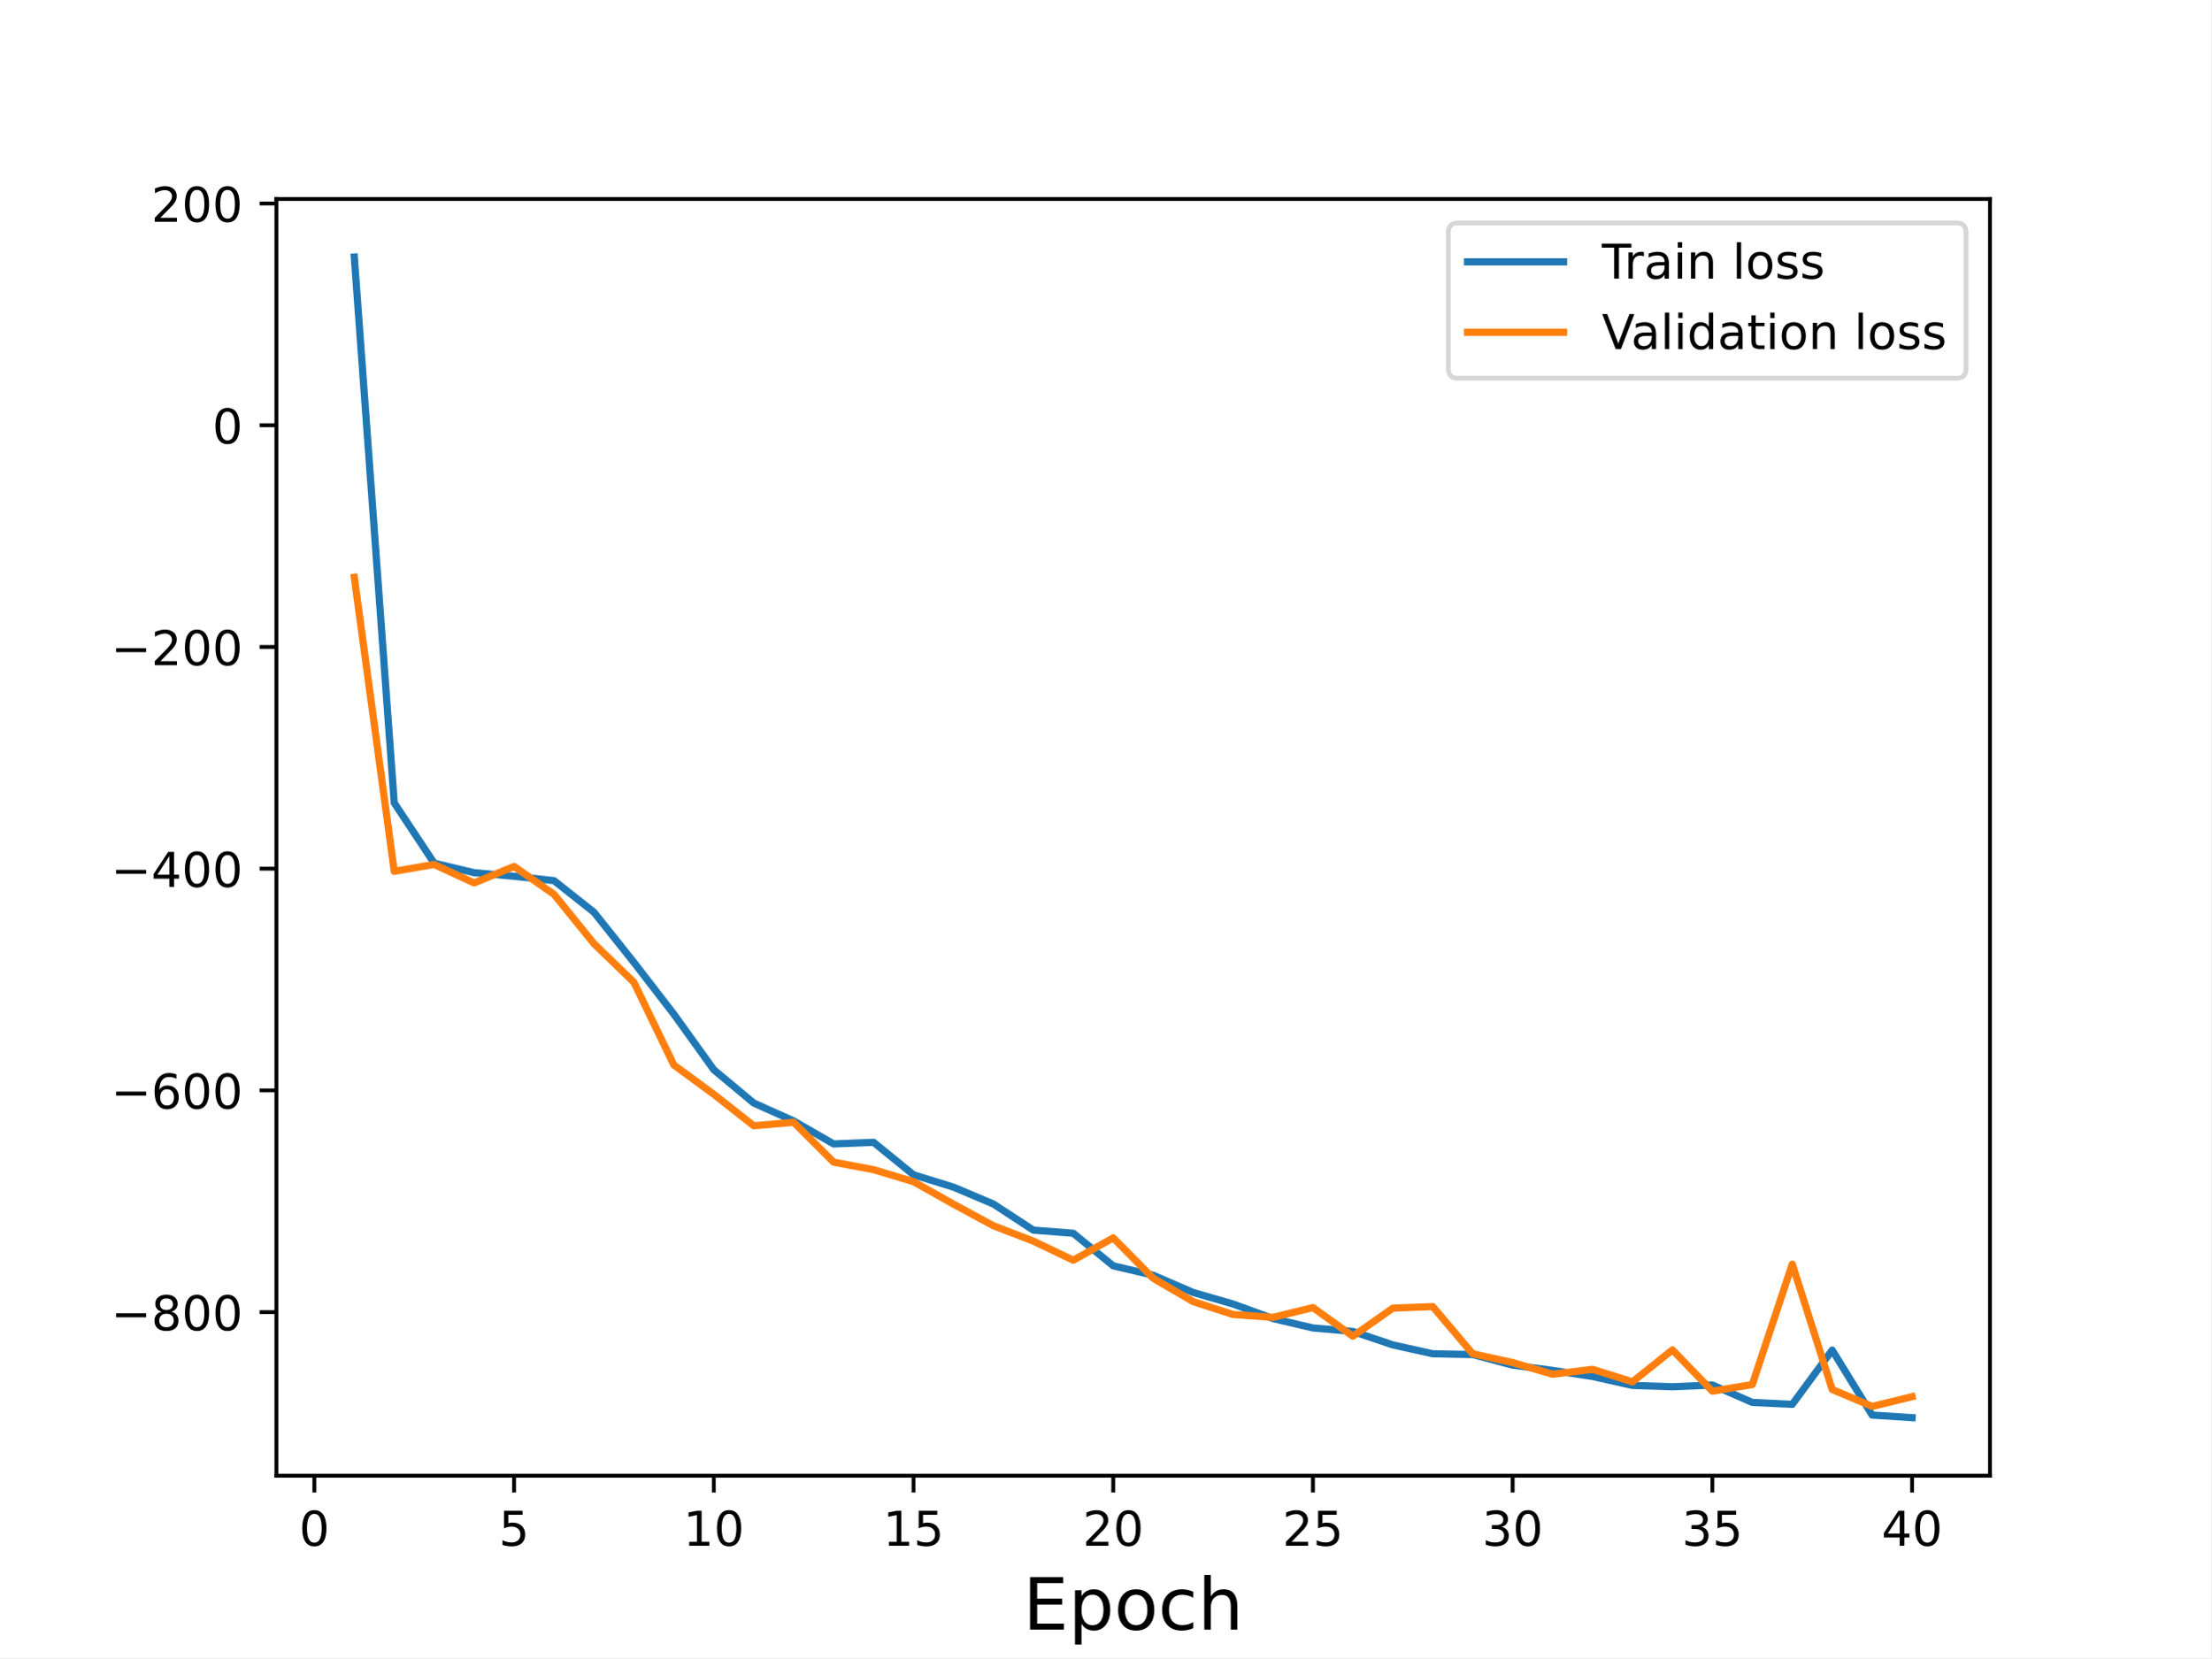
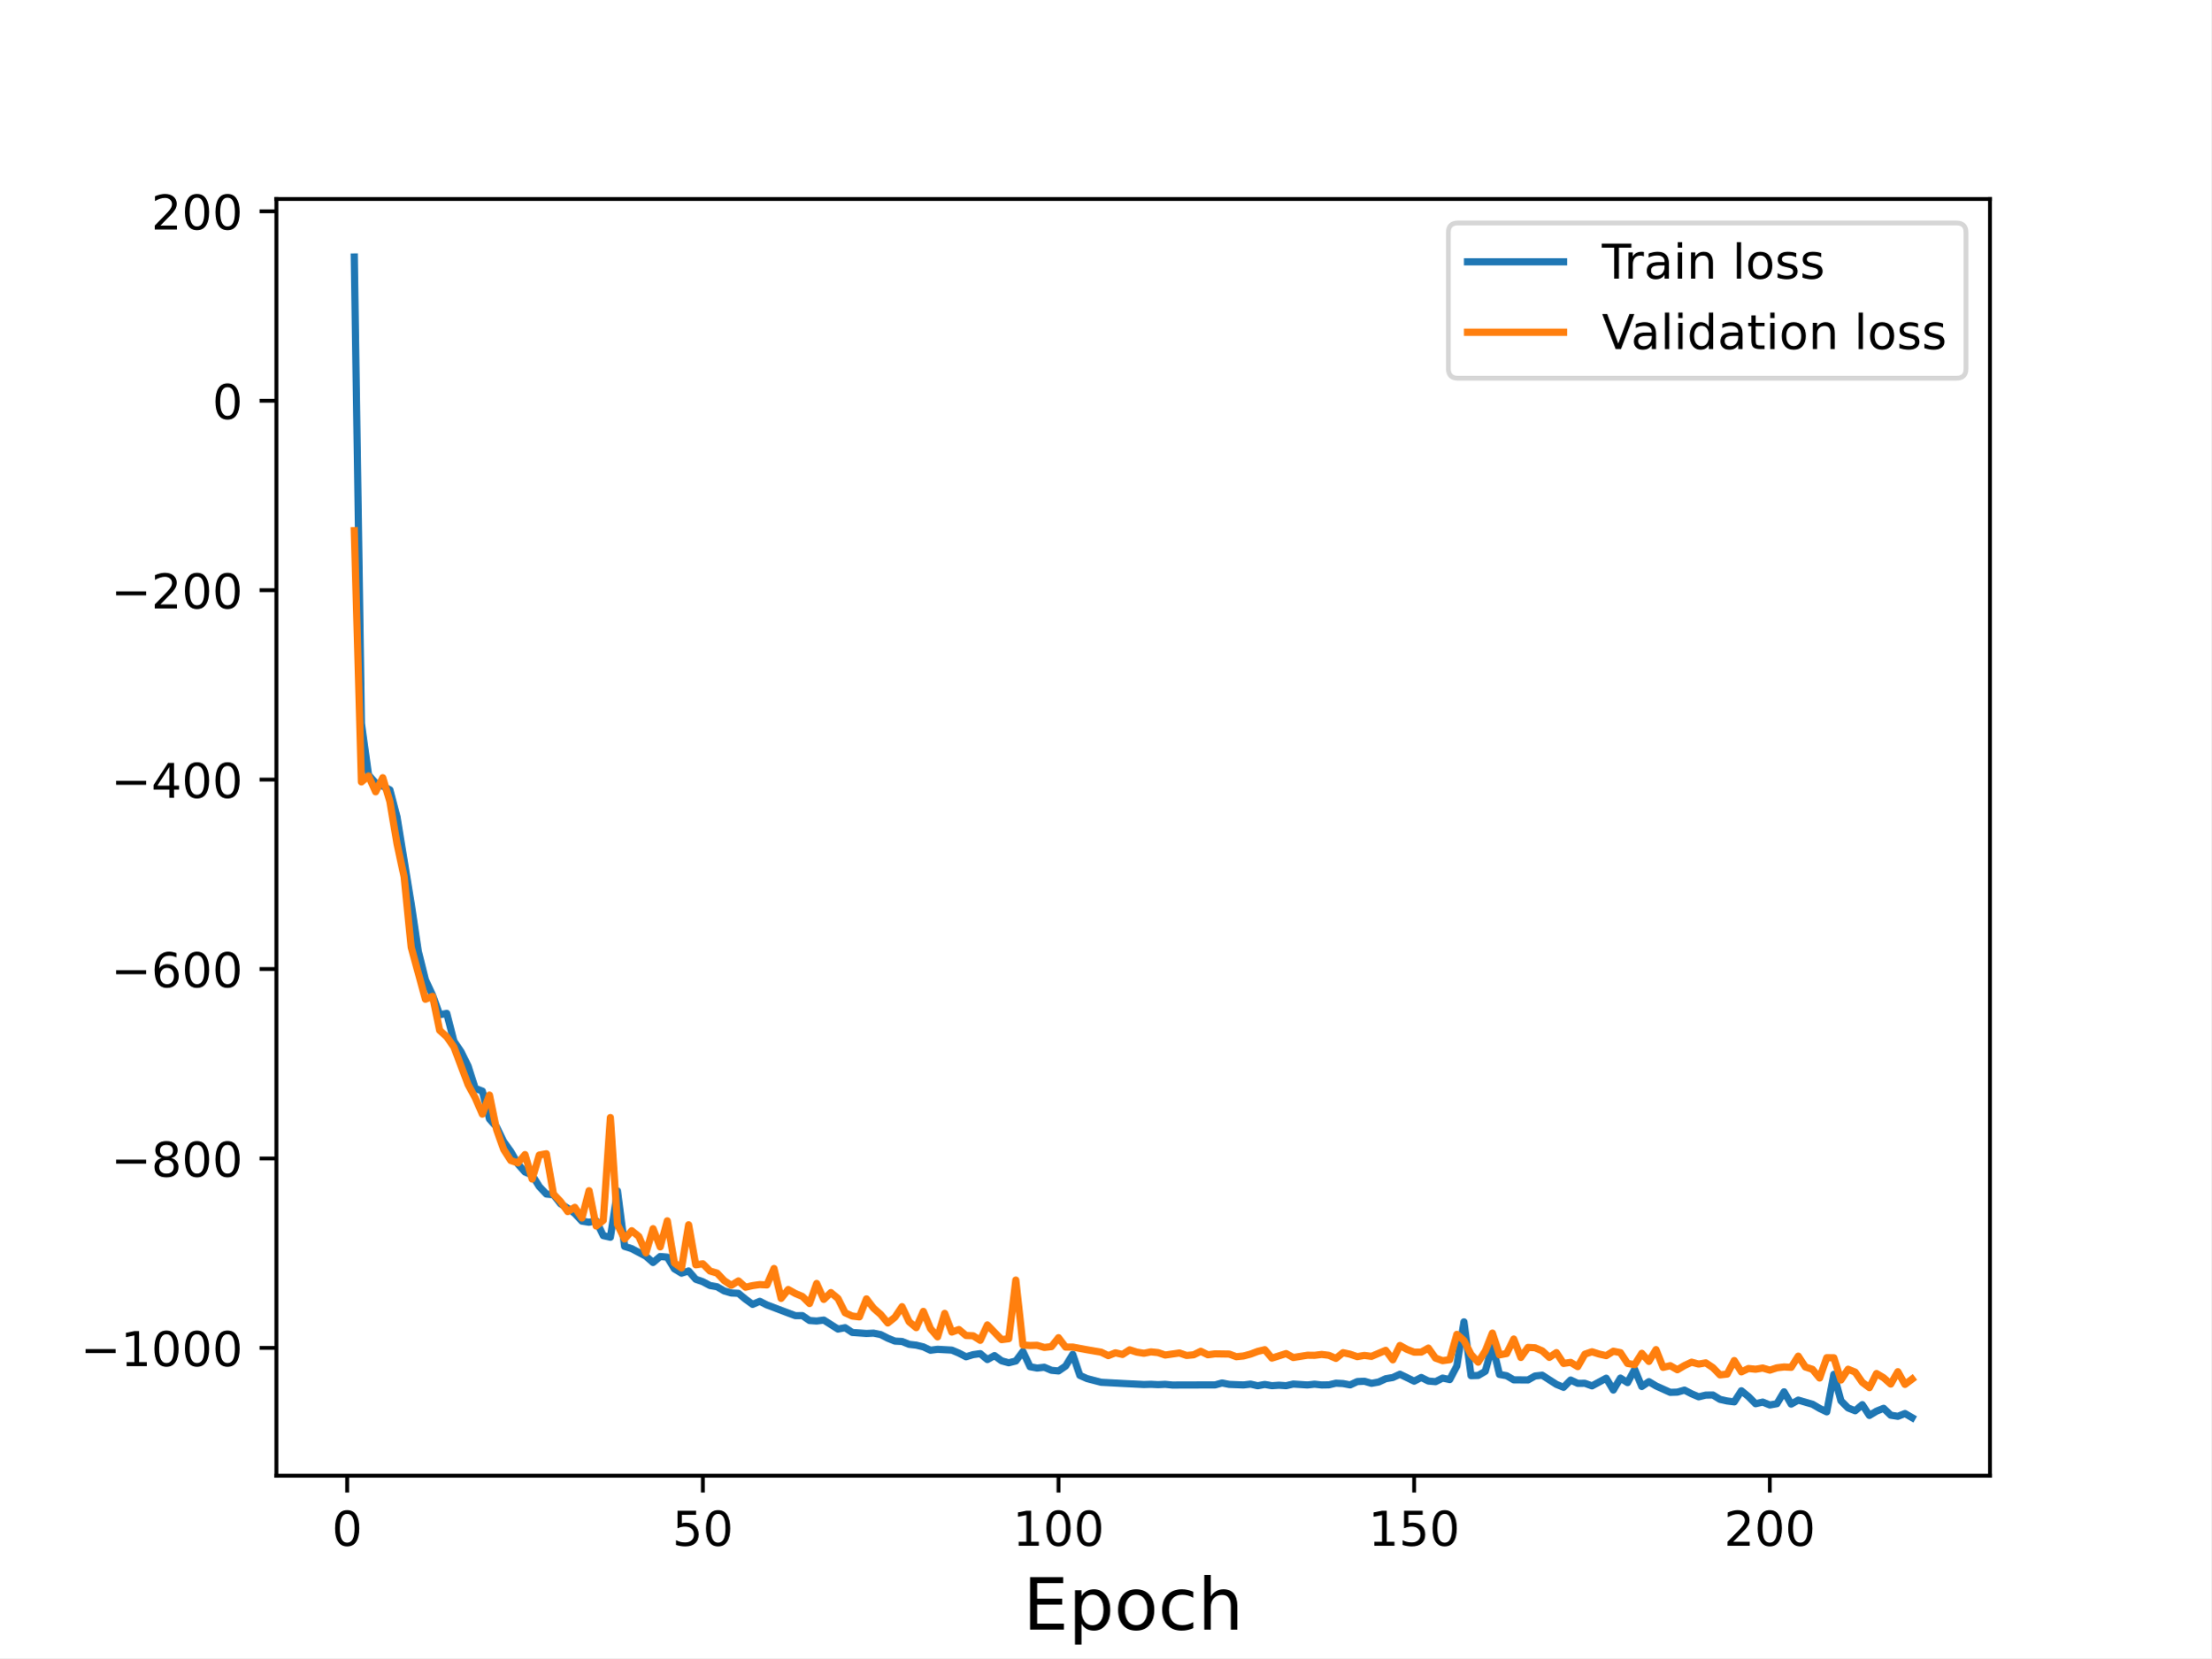
<svg xmlns="http://www.w3.org/2000/svg" xmlns:xlink="http://www.w3.org/1999/xlink" height="345.6pt" version="1.1" viewBox="0 0 460.8 345.6" width="460.8pt">
  <defs>
    <style type="text/css">*{stroke-linecap:butt;stroke-linejoin:round;}</style>
  </defs>
  <g id="figure_1">
    <g id="patch_1">
      <path d="M 0 345.6  L 460.8 345.6  L 460.8 0  L 0 0  z " style="fill:#ffffff;" />
    </g>
    <g id="axes_1">
      <g id="patch_2">
        <path d="M 57.6 307.584  L 414.72 307.584  L 414.72 41.472  L 57.6 41.472  z " style="fill:#ffffff;" />
      </g>
      <g id="matplotlib.axis_1">
        <g id="xtick_1">
          <g id="line2d_1">
            <defs>
-               <path d="M 0 0  L 0 3.5  " id="mad9726b38f" style="stroke:#000000;stroke-width:0.8;" />
-             </defs>
-             <g>
-               <use style="stroke:#000000;stroke-width:0.8;" x="65.508" xlink:href="#mad9726b38f" y="307.584" />
+               <path d="M 0 0  L 0 3.5  " id="m7f2f87af73" style="stroke:#000000;stroke-width:0.8;" />
+             </defs>
+             <g>
+               <use style="stroke:#000000;stroke-width:0.8;" x="72.35" xlink:href="#m7f2f87af73" y="307.584" />
            </g>
          </g>
          <g id="text_1">
-             <g transform="translate(62.327 322.1824)scale(0.1 -0.1)">
+             <g transform="translate(69.16904 322.1824)scale(0.1 -0.1)">
              <defs>
                <path d="M 2034 4250  Q 1547 4250 1301 3770  Q 1056 3291 1056 2328  Q 1056 1369 1301 889  Q 1547 409 2034 409  Q 2525 409 2770 889  Q 3016 1369 3016 2328  Q 3016 3291 2770 3770  Q 2525 4250 2034 4250  z M 2034 4750  Q 2819 4750 3233 4129  Q 3647 3509 3647 2328  Q 3647 1150 3233 529  Q 2819 -91 2034 -91  Q 1250 -91 836 529  Q 422 1150 422 2328  Q 422 3509 836 4129  Q 1250 4750 2034 4750  z " id="DejaVuSans-30" transform="scale(0.015625)" />
              </defs>
              <use xlink:href="#DejaVuSans-30" />
            </g>
          </g>
        </g>
        <g id="xtick_2">
          <g id="line2d_2">
            <g>
-               <use style="stroke:#000000;stroke-width:0.8;" x="107.131" xlink:href="#mad9726b38f" y="307.584" />
+               <use style="stroke:#000000;stroke-width:0.8;" x="146.472" xlink:href="#m7f2f87af73" y="307.584" />
            </g>
          </g>
          <g id="text_2">
-             <g transform="translate(103.9494 322.1824)scale(0.1 -0.1)">
+             <g transform="translate(140.1098 322.1824)scale(0.1 -0.1)">
              <defs>
                <path d="M 691 4666  L 3169 4666  L 3169 4134  L 1269 4134  L 1269 2991  Q 1406 3038 1543 3061  Q 1681 3084 1819 3084  Q 2600 3084 3056 2656  Q 3513 2228 3513 1497  Q 3513 744 3044 326  Q 2575 -91 1722 -91  Q 1428 -91 1123 -41  Q 819 9 494 109  L 494 744  Q 775 591 1075 516  Q 1375 441 1709 441  Q 2250 441 2565 725  Q 2881 1009 2881 1497  Q 2881 1984 2565 2268  Q 2250 2553 1709 2553  Q 1456 2553 1204 2497  Q 953 2441 691 2322  L 691 4666  z " id="DejaVuSans-35" transform="scale(0.015625)" />
              </defs>
              <use xlink:href="#DejaVuSans-35" />
+               <use x="63.623" xlink:href="#DejaVuSans-30" />
            </g>
          </g>
        </g>
        <g id="xtick_3">
          <g id="line2d_3">
            <g>
-               <use style="stroke:#000000;stroke-width:0.8;" x="148.753" xlink:href="#mad9726b38f" y="307.584" />
+               <use style="stroke:#000000;stroke-width:0.8;" x="220.594" xlink:href="#m7f2f87af73" y="307.584" />
            </g>
          </g>
          <g id="text_3">
-             <g transform="translate(142.3905 322.1824)scale(0.1 -0.1)">
+             <g transform="translate(211.0506 322.1824)scale(0.1 -0.1)">
              <defs>
                <path d="M 794 531  L 1825 531  L 1825 4091  L 703 3866  L 703 4441  L 1819 4666  L 2450 4666  L 2450 531  L 3481 531  L 3481 0  L 794 0  L 794 531  z " id="DejaVuSans-31" transform="scale(0.015625)" />
              </defs>
              <use xlink:href="#DejaVuSans-31" />
              <use x="63.623" xlink:href="#DejaVuSans-30" />
+               <use x="127.246" xlink:href="#DejaVuSans-30" />
            </g>
          </g>
        </g>
        <g id="xtick_4">
          <g id="line2d_4">
            <g>
-               <use style="stroke:#000000;stroke-width:0.8;" x="190.375" xlink:href="#mad9726b38f" y="307.584" />
+               <use style="stroke:#000000;stroke-width:0.8;" x="294.716" xlink:href="#m7f2f87af73" y="307.584" />
            </g>
          </g>
          <g id="text_4">
-             <g transform="translate(184.0129 322.1824)scale(0.1 -0.1)">
+             <g transform="translate(285.1727 322.1824)scale(0.1 -0.1)">
              <use xlink:href="#DejaVuSans-31" />
              <use x="63.623" xlink:href="#DejaVuSans-35" />
+               <use x="127.246" xlink:href="#DejaVuSans-30" />
            </g>
          </g>
        </g>
        <g id="xtick_5">
          <g id="line2d_5">
            <g>
-               <use style="stroke:#000000;stroke-width:0.8;" x="231.998" xlink:href="#mad9726b38f" y="307.584" />
+               <use style="stroke:#000000;stroke-width:0.8;" x="368.838" xlink:href="#m7f2f87af73" y="307.584" />
            </g>
          </g>
          <g id="text_5">
-             <g transform="translate(225.6353 322.1824)scale(0.1 -0.1)">
+             <g transform="translate(359.2947 322.1824)scale(0.1 -0.1)">
              <defs>
                <path d="M 1228 531  L 3431 531  L 3431 0  L 469 0  L 469 531  Q 828 903 1448 1529  Q 2069 2156 2228 2338  Q 2531 2678 2651 2914  Q 2772 3150 2772 3378  Q 2772 3750 2511 3984  Q 2250 4219 1831 4219  Q 1534 4219 1204 4116  Q 875 4013 500 3803  L 500 4441  Q 881 4594 1212 4672  Q 1544 4750 1819 4750  Q 2544 4750 2975 4387  Q 3406 4025 3406 3419  Q 3406 3131 3298 2873  Q 3191 2616 2906 2266  Q 2828 2175 2409 1742  Q 1991 1309 1228 531  z " id="DejaVuSans-32" transform="scale(0.015625)" />
              </defs>
              <use xlink:href="#DejaVuSans-32" />
              <use x="63.623" xlink:href="#DejaVuSans-30" />
-             </g>
-           </g>
-         </g>
-         <g id="xtick_6">
-           <g id="line2d_6">
-             <g>
-               <use style="stroke:#000000;stroke-width:0.8;" x="273.62" xlink:href="#mad9726b38f" y="307.584" />
-             </g>
-           </g>
-           <g id="text_6">
-             <g transform="translate(267.2576 322.1824)scale(0.1 -0.1)">
-               <use xlink:href="#DejaVuSans-32" />
-               <use x="63.623" xlink:href="#DejaVuSans-35" />
-             </g>
-           </g>
-         </g>
-         <g id="xtick_7">
-           <g id="line2d_7">
-             <g>
-               <use style="stroke:#000000;stroke-width:0.8;" x="315.243" xlink:href="#mad9726b38f" y="307.584" />
-             </g>
-           </g>
-           <g id="text_7">
-             <g transform="translate(308.88 322.1824)scale(0.1 -0.1)">
-               <defs>
-                 <path d="M 2597 2516  Q 3050 2419 3304 2112  Q 3559 1806 3559 1356  Q 3559 666 3084 287  Q 2609 -91 1734 -91  Q 1441 -91 1130 -33  Q 819 25 488 141  L 488 750  Q 750 597 1062 519  Q 1375 441 1716 441  Q 2309 441 2620 675  Q 2931 909 2931 1356  Q 2931 1769 2642 2001  Q 2353 2234 1838 2234  L 1294 2234  L 1294 2753  L 1863 2753  Q 2328 2753 2575 2939  Q 2822 3125 2822 3475  Q 2822 3834 2567 4026  Q 2313 4219 1838 4219  Q 1578 4219 1281 4162  Q 984 4106 628 3988  L 628 4550  Q 988 4650 1302 4700  Q 1616 4750 1894 4750  Q 2613 4750 3031 4423  Q 3450 4097 3450 3541  Q 3450 3153 3228 2886  Q 3006 2619 2597 2516  z " id="DejaVuSans-33" transform="scale(0.015625)" />
-               </defs>
-               <use xlink:href="#DejaVuSans-33" />
-               <use x="63.623" xlink:href="#DejaVuSans-30" />
-             </g>
-           </g>
-         </g>
-         <g id="xtick_8">
-           <g id="line2d_8">
-             <g>
-               <use style="stroke:#000000;stroke-width:0.8;" x="356.865" xlink:href="#mad9726b38f" y="307.584" />
-             </g>
-           </g>
-           <g id="text_8">
-             <g transform="translate(350.5024 322.1824)scale(0.1 -0.1)">
-               <use xlink:href="#DejaVuSans-33" />
-               <use x="63.623" xlink:href="#DejaVuSans-35" />
-             </g>
-           </g>
-         </g>
-         <g id="xtick_9">
-           <g id="line2d_9">
-             <g>
-               <use style="stroke:#000000;stroke-width:0.8;" x="398.487" xlink:href="#mad9726b38f" y="307.584" />
-             </g>
-           </g>
-           <g id="text_9">
-             <g transform="translate(392.1248 322.1824)scale(0.1 -0.1)">
-               <defs>
-                 <path d="M 2419 4116  L 825 1625  L 2419 1625  L 2419 4116  z M 2253 4666  L 3047 4666  L 3047 1625  L 3713 1625  L 3713 1100  L 3047 1100  L 3047 0  L 2419 0  L 2419 1100  L 313 1100  L 313 1709  L 2253 4666  z " id="DejaVuSans-34" transform="scale(0.015625)" />
-               </defs>
-               <use xlink:href="#DejaVuSans-34" />
-               <use x="63.623" xlink:href="#DejaVuSans-30" />
-             </g>
-           </g>
-         </g>
-         <g id="text_10">
+               <use x="127.246" xlink:href="#DejaVuSans-30" />
+             </g>
+           </g>
+         </g>
+         <g id="text_6">
          <g transform="translate(213.1936 339.6598)scale(0.15 -0.15)">
            <defs>
              <path d="M 628 4666  L 3578 4666  L 3578 4134  L 1259 4134  L 1259 2753  L 3481 2753  L 3481 2222  L 1259 2222  L 1259 531  L 3634 531  L 3634 0  L 628 0  L 628 4666  z " id="DejaVuSans-45" transform="scale(0.015625)" />
              <path d="M 1159 525  L 1159 -1331  L 581 -1331  L 581 3500  L 1159 3500  L 1159 2969  Q 1341 3281 1617 3432  Q 1894 3584 2278 3584  Q 2916 3584 3314 3078  Q 3713 2572 3713 1747  Q 3713 922 3314 415  Q 2916 -91 2278 -91  Q 1894 -91 1617 61  Q 1341 213 1159 525  z M 3116 1747  Q 3116 2381 2855 2742  Q 2594 3103 2138 3103  Q 1681 3103 1420 2742  Q 1159 2381 1159 1747  Q 1159 1113 1420 752  Q 1681 391 2138 391  Q 2594 391 2855 752  Q 3116 1113 3116 1747  z " id="DejaVuSans-70" transform="scale(0.015625)" />
              <path d="M 1959 3097  Q 1497 3097 1228 2736  Q 959 2375 959 1747  Q 959 1119 1226 758  Q 1494 397 1959 397  Q 2419 397 2687 759  Q 2956 1122 2956 1747  Q 2956 2369 2687 2733  Q 2419 3097 1959 3097  z M 1959 3584  Q 2709 3584 3137 3096  Q 3566 2609 3566 1747  Q 3566 888 3137 398  Q 2709 -91 1959 -91  Q 1206 -91 779 398  Q 353 888 353 1747  Q 353 2609 779 3096  Q 1206 3584 1959 3584  z " id="DejaVuSans-6f" transform="scale(0.015625)" />
              <path d="M 3122 3366  L 3122 2828  Q 2878 2963 2633 3030  Q 2388 3097 2138 3097  Q 1578 3097 1268 2742  Q 959 2388 959 1747  Q 959 1106 1268 751  Q 1578 397 2138 397  Q 2388 397 2633 464  Q 2878 531 3122 666  L 3122 134  Q 2881 22 2623 -34  Q 2366 -91 2075 -91  Q 1284 -91 818 406  Q 353 903 353 1747  Q 353 2603 823 3093  Q 1294 3584 2113 3584  Q 2378 3584 2631 3529  Q 2884 3475 3122 3366  z " id="DejaVuSans-63" transform="scale(0.015625)" />
              <path d="M 3513 2113  L 3513 0  L 2938 0  L 2938 2094  Q 2938 2591 2744 2837  Q 2550 3084 2163 3084  Q 1697 3084 1428 2787  Q 1159 2491 1159 1978  L 1159 0  L 581 0  L 581 4863  L 1159 4863  L 1159 2956  Q 1366 3272 1645 3428  Q 1925 3584 2291 3584  Q 2894 3584 3203 3211  Q 3513 2838 3513 2113  z " id="DejaVuSans-68" transform="scale(0.015625)" />
            </defs>
            <use xlink:href="#DejaVuSans-45" />
            <use x="63.184" xlink:href="#DejaVuSans-70" />
            <use x="126.66" xlink:href="#DejaVuSans-6f" />
            <use x="187.842" xlink:href="#DejaVuSans-63" />
            <use x="242.822" xlink:href="#DejaVuSans-68" />
          </g>
        </g>
      </g>
      <g id="matplotlib.axis_2">
        <g id="ytick_1">
+           <g id="line2d_6">
+             <defs>
+               <path d="M 0 0  L -3.5 0  " id="md975697da7" style="stroke:#000000;stroke-width:0.8;" />
+             </defs>
+             <g>
+               <use style="stroke:#000000;stroke-width:0.8;" x="57.6" xlink:href="#md975697da7" y="280.948" />
+             </g>
+           </g>
+           <g id="text_7">
+             <g transform="translate(16.77031 284.7468)scale(0.1 -0.1)">
+               <defs>
+                 <path d="M 678 2272  L 4684 2272  L 4684 1741  L 678 1741  L 678 2272  z " id="DejaVuSans-2212" transform="scale(0.015625)" />
+               </defs>
+               <use xlink:href="#DejaVuSans-2212" />
+               <use x="83.789" xlink:href="#DejaVuSans-31" />
+               <use x="147.412" xlink:href="#DejaVuSans-30" />
+               <use x="211.035" xlink:href="#DejaVuSans-30" />
+               <use x="274.658" xlink:href="#DejaVuSans-30" />
+             </g>
+           </g>
+         </g>
+         <g id="ytick_2">
+           <g id="line2d_7">
+             <g>
+               <use style="stroke:#000000;stroke-width:0.8;" x="57.6" xlink:href="#md975697da7" y="241.463" />
+             </g>
+           </g>
+           <g id="text_8">
+             <g transform="translate(23.13281 245.2622)scale(0.1 -0.1)">
+               <defs>
+                 <path d="M 2034 2216  Q 1584 2216 1326 1975  Q 1069 1734 1069 1313  Q 1069 891 1326 650  Q 1584 409 2034 409  Q 2484 409 2743 651  Q 3003 894 3003 1313  Q 3003 1734 2745 1975  Q 2488 2216 2034 2216  z M 1403 2484  Q 997 2584 770 2862  Q 544 3141 544 3541  Q 544 4100 942 4425  Q 1341 4750 2034 4750  Q 2731 4750 3128 4425  Q 3525 4100 3525 3541  Q 3525 3141 3298 2862  Q 3072 2584 2669 2484  Q 3125 2378 3379 2068  Q 3634 1759 3634 1313  Q 3634 634 3220 271  Q 2806 -91 2034 -91  Q 1263 -91 848 271  Q 434 634 434 1313  Q 434 1759 690 2068  Q 947 2378 1403 2484  z M 1172 3481  Q 1172 3119 1398 2916  Q 1625 2713 2034 2713  Q 2441 2713 2670 2916  Q 2900 3119 2900 3481  Q 2900 3844 2670 4047  Q 2441 4250 2034 4250  Q 1625 4250 1398 4047  Q 1172 3844 1172 3481  z " id="DejaVuSans-38" transform="scale(0.015625)" />
+               </defs>
+               <use xlink:href="#DejaVuSans-2212" />
+               <use x="83.789" xlink:href="#DejaVuSans-38" />
+               <use x="147.412" xlink:href="#DejaVuSans-30" />
+               <use x="211.035" xlink:href="#DejaVuSans-30" />
+             </g>
+           </g>
+         </g>
+         <g id="ytick_3">
+           <g id="line2d_8">
+             <g>
+               <use style="stroke:#000000;stroke-width:0.8;" x="57.6" xlink:href="#md975697da7" y="201.978" />
+             </g>
+           </g>
+           <g id="text_9">
+             <g transform="translate(23.13281 205.7776)scale(0.1 -0.1)">
+               <defs>
+                 <path d="M 2113 2584  Q 1688 2584 1439 2293  Q 1191 2003 1191 1497  Q 1191 994 1439 701  Q 1688 409 2113 409  Q 2538 409 2786 701  Q 3034 994 3034 1497  Q 3034 2003 2786 2293  Q 2538 2584 2113 2584  z M 3366 4563  L 3366 3988  Q 3128 4100 2886 4159  Q 2644 4219 2406 4219  Q 1781 4219 1451 3797  Q 1122 3375 1075 2522  Q 1259 2794 1537 2939  Q 1816 3084 2150 3084  Q 2853 3084 3261 2657  Q 3669 2231 3669 1497  Q 3669 778 3244 343  Q 2819 -91 2113 -91  Q 1303 -91 875 529  Q 447 1150 447 2328  Q 447 3434 972 4092  Q 1497 4750 2381 4750  Q 2619 4750 2861 4703  Q 3103 4656 3366 4563  z " id="DejaVuSans-36" transform="scale(0.015625)" />
+               </defs>
+               <use xlink:href="#DejaVuSans-2212" />
+               <use x="83.789" xlink:href="#DejaVuSans-36" />
+               <use x="147.412" xlink:href="#DejaVuSans-30" />
+               <use x="211.035" xlink:href="#DejaVuSans-30" />
+             </g>
+           </g>
+         </g>
+         <g id="ytick_4">
+           <g id="line2d_9">
+             <g>
+               <use style="stroke:#000000;stroke-width:0.8;" x="57.6" xlink:href="#md975697da7" y="162.494" />
+             </g>
+           </g>
+           <g id="text_10">
+             <g transform="translate(23.13281 166.293)scale(0.1 -0.1)">
+               <defs>
+                 <path d="M 2419 4116  L 825 1625  L 2419 1625  L 2419 4116  z M 2253 4666  L 3047 4666  L 3047 1625  L 3713 1625  L 3713 1100  L 3047 1100  L 3047 0  L 2419 0  L 2419 1100  L 313 1100  L 313 1709  L 2253 4666  z " id="DejaVuSans-34" transform="scale(0.015625)" />
+               </defs>
+               <use xlink:href="#DejaVuSans-2212" />
+               <use x="83.789" xlink:href="#DejaVuSans-34" />
+               <use x="147.412" xlink:href="#DejaVuSans-30" />
+               <use x="211.035" xlink:href="#DejaVuSans-30" />
+             </g>
+           </g>
+         </g>
+         <g id="ytick_5">
          <g id="line2d_10">
-             <defs>
-               <path d="M 0 0  L -3.5 0  " id="mde9a09c699" style="stroke:#000000;stroke-width:0.8;" />
-             </defs>
-             <g>
-               <use style="stroke:#000000;stroke-width:0.8;" x="57.6" xlink:href="#mde9a09c699" y="273.485" />
+             <g>
+               <use style="stroke:#000000;stroke-width:0.8;" x="57.6" xlink:href="#md975697da7" y="123.009" />
            </g>
          </g>
          <g id="text_11">
-             <g transform="translate(23.13281 277.2844)scale(0.1 -0.1)">
-               <defs>
-                 <path d="M 678 2272  L 4684 2272  L 4684 1741  L 678 1741  L 678 2272  z " id="DejaVuSans-2212" transform="scale(0.015625)" />
-                 <path d="M 2034 2216  Q 1584 2216 1326 1975  Q 1069 1734 1069 1313  Q 1069 891 1326 650  Q 1584 409 2034 409  Q 2484 409 2743 651  Q 3003 894 3003 1313  Q 3003 1734 2745 1975  Q 2488 2216 2034 2216  z M 1403 2484  Q 997 2584 770 2862  Q 544 3141 544 3541  Q 544 4100 942 4425  Q 1341 4750 2034 4750  Q 2731 4750 3128 4425  Q 3525 4100 3525 3541  Q 3525 3141 3298 2862  Q 3072 2584 2669 2484  Q 3125 2378 3379 2068  Q 3634 1759 3634 1313  Q 3634 634 3220 271  Q 2806 -91 2034 -91  Q 1263 -91 848 271  Q 434 634 434 1313  Q 434 1759 690 2068  Q 947 2378 1403 2484  z M 1172 3481  Q 1172 3119 1398 2916  Q 1625 2713 2034 2713  Q 2441 2713 2670 2916  Q 2900 3119 2900 3481  Q 2900 3844 2670 4047  Q 2441 4250 2034 4250  Q 1625 4250 1398 4047  Q 1172 3844 1172 3481  z " id="DejaVuSans-38" transform="scale(0.015625)" />
-               </defs>
-               <use xlink:href="#DejaVuSans-2212" />
-               <use x="83.789" xlink:href="#DejaVuSans-38" />
-               <use x="147.412" xlink:href="#DejaVuSans-30" />
-               <use x="211.035" xlink:href="#DejaVuSans-30" />
-             </g>
-           </g>
-         </g>
-         <g id="ytick_2">
+             <g transform="translate(23.13281 126.8084)scale(0.1 -0.1)">
+               <use xlink:href="#DejaVuSans-2212" />
+               <use x="83.789" xlink:href="#DejaVuSans-32" />
+               <use x="147.412" xlink:href="#DejaVuSans-30" />
+               <use x="211.035" xlink:href="#DejaVuSans-30" />
+             </g>
+           </g>
+         </g>
+         <g id="ytick_6">
          <g id="line2d_11">
            <g>
-               <use style="stroke:#000000;stroke-width:0.8;" x="57.6" xlink:href="#mde9a09c699" y="227.271" />
+               <use style="stroke:#000000;stroke-width:0.8;" x="57.6" xlink:href="#md975697da7" y="83.525" />
            </g>
          </g>
          <g id="text_12">
-             <g transform="translate(23.13281 231.0706)scale(0.1 -0.1)">
-               <defs>
-                 <path d="M 2113 2584  Q 1688 2584 1439 2293  Q 1191 2003 1191 1497  Q 1191 994 1439 701  Q 1688 409 2113 409  Q 2538 409 2786 701  Q 3034 994 3034 1497  Q 3034 2003 2786 2293  Q 2538 2584 2113 2584  z M 3366 4563  L 3366 3988  Q 3128 4100 2886 4159  Q 2644 4219 2406 4219  Q 1781 4219 1451 3797  Q 1122 3375 1075 2522  Q 1259 2794 1537 2939  Q 1816 3084 2150 3084  Q 2853 3084 3261 2657  Q 3669 2231 3669 1497  Q 3669 778 3244 343  Q 2819 -91 2113 -91  Q 1303 -91 875 529  Q 447 1150 447 2328  Q 447 3434 972 4092  Q 1497 4750 2381 4750  Q 2619 4750 2861 4703  Q 3103 4656 3366 4563  z " id="DejaVuSans-36" transform="scale(0.015625)" />
-               </defs>
-               <use xlink:href="#DejaVuSans-2212" />
-               <use x="83.789" xlink:href="#DejaVuSans-36" />
-               <use x="147.412" xlink:href="#DejaVuSans-30" />
-               <use x="211.035" xlink:href="#DejaVuSans-30" />
-             </g>
-           </g>
-         </g>
-         <g id="ytick_3">
+             <g transform="translate(44.2375 87.32377)scale(0.1 -0.1)">
+               <use xlink:href="#DejaVuSans-30" />
+             </g>
+           </g>
+         </g>
+         <g id="ytick_7">
          <g id="line2d_12">
            <g>
-               <use style="stroke:#000000;stroke-width:0.8;" x="57.6" xlink:href="#mde9a09c699" y="181.058" />
+               <use style="stroke:#000000;stroke-width:0.8;" x="57.6" xlink:href="#md975697da7" y="44.04" />
            </g>
          </g>
          <g id="text_13">
-             <g transform="translate(23.13281 184.8568)scale(0.1 -0.1)">
-               <use xlink:href="#DejaVuSans-2212" />
-               <use x="83.789" xlink:href="#DejaVuSans-34" />
-               <use x="147.412" xlink:href="#DejaVuSans-30" />
-               <use x="211.035" xlink:href="#DejaVuSans-30" />
-             </g>
-           </g>
-         </g>
-         <g id="ytick_4">
-           <g id="line2d_13">
-             <g>
-               <use style="stroke:#000000;stroke-width:0.8;" x="57.6" xlink:href="#mde9a09c699" y="134.844" />
-             </g>
-           </g>
-           <g id="text_14">
-             <g transform="translate(23.13281 138.643)scale(0.1 -0.1)">
-               <use xlink:href="#DejaVuSans-2212" />
-               <use x="83.789" xlink:href="#DejaVuSans-32" />
-               <use x="147.412" xlink:href="#DejaVuSans-30" />
-               <use x="211.035" xlink:href="#DejaVuSans-30" />
-             </g>
-           </g>
-         </g>
-         <g id="ytick_5">
-           <g id="line2d_14">
-             <g>
-               <use style="stroke:#000000;stroke-width:0.8;" x="57.6" xlink:href="#mde9a09c699" y="88.63" />
-             </g>
-           </g>
-           <g id="text_15">
-             <g transform="translate(44.2375 92.42915)scale(0.1 -0.1)">
-               <use xlink:href="#DejaVuSans-30" />
-             </g>
-           </g>
-         </g>
-         <g id="ytick_6">
-           <g id="line2d_15">
-             <g>
-               <use style="stroke:#000000;stroke-width:0.8;" x="57.6" xlink:href="#mde9a09c699" y="42.416" />
-             </g>
-           </g>
-           <g id="text_16">
-             <g transform="translate(31.5125 46.21534)scale(0.1 -0.1)">
+             <g transform="translate(31.5125 47.83917)scale(0.1 -0.1)">
              <use xlink:href="#DejaVuSans-32" />
              <use x="63.623" xlink:href="#DejaVuSans-30" />
              <use x="127.246" xlink:href="#DejaVuSans-30" />
            </g>
          </g>
        </g>
      </g>
-       <g id="line2d_16">
-         <path clip-path="url(#pe7cae2dd68)" d="M 73.833 53.568  L 82.157 167.35  L 90.482 179.916  L 98.806 181.895  L 107.131 182.645  L 115.455 183.548  L 123.78 190.139  L 132.104 200.593  L 140.429 211.382  L 148.753 222.967  L 157.077 229.909  L 165.402 233.644  L 173.726 238.43  L 182.051 238.096  L 190.375 244.867  L 198.7 247.436  L 207.024 250.955  L 215.349 256.398  L 223.673 257.051  L 231.998 263.844  L 240.322 265.798  L 248.647 269.392  L 256.971 271.801  L 265.296 274.837  L 273.62 276.791  L 281.945 277.519  L 290.269 280.322  L 298.594 282.167  L 306.918 282.336  L 315.243 284.541  L 323.567 285.636  L 331.891 286.906  L 340.216 288.77  L 348.54 289.05  L 356.865 288.682  L 365.189 292.31  L 373.514 292.707  L 381.838 281.408  L 390.163 294.948  L 398.487 295.488  " style="fill:none;stroke:#1f77b4;stroke-linecap:square;stroke-width:1.5;" />
-       </g>
-       <g id="line2d_17">
-         <path clip-path="url(#pe7cae2dd68)" d="M 73.833 120.331  L 82.157 181.616  L 90.482 180.176  L 98.806 184.032  L 107.131 180.601  L 115.455 186.406  L 123.78 196.689  L 132.104 204.744  L 140.429 221.976  L 148.753 228.088  L 157.077 234.644  L 165.402 233.927  L 173.726 242.229  L 182.051 243.799  L 190.375 246.296  L 198.7 250.978  L 207.024 255.484  L 215.349 258.69  L 223.673 262.667  L 231.998 258.016  L 240.322 266.435  L 248.647 271.291  L 256.971 273.985  L 265.296 274.584  L 273.62 272.539  L 281.945 278.514  L 290.269 272.659  L 298.594 272.34  L 306.918 282.171  L 315.243 284.006  L 323.567 286.437  L 331.891 285.414  L 340.216 288.019  L 348.54 281.354  L 356.865 289.967  L 365.189 288.586  L 373.514 263.491  L 381.838 289.609  L 390.163 293.14  L 398.487 291.115  " style="fill:none;stroke:#ff7f0e;stroke-linecap:square;stroke-width:1.5;" />
+       <g id="line2d_13">
+         <path clip-path="url(#paeac2971ec)" d="M 73.833 53.568  L 75.315 150.782  L 76.798 161.519  L 78.28 163.21  L 79.762 163.85  L 81.245 164.622  L 82.727 170.252  L 85.692 188.403  L 87.175 198.301  L 88.657 204.232  L 90.14 207.423  L 91.622 211.512  L 93.104 211.226  L 94.587 217.012  L 96.069 219.207  L 97.552 222.214  L 99.034 226.864  L 100.517 227.422  L 101.999 233.225  L 103.482 234.896  L 104.964 237.966  L 106.446 240.024  L 107.929 242.618  L 109.411 244.287  L 110.894 244.91  L 112.376 247.304  L 113.859 248.881  L 115.341 249.025  L 116.824 250.909  L 118.306 251.844  L 119.788 252.929  L 121.271 254.522  L 122.753 254.762  L 124.236 254.447  L 125.718 257.547  L 127.201 257.886  L 128.683 248.232  L 130.165 259.801  L 131.648 260.262  L 134.613 261.84  L 136.095 263.152  L 137.578 261.9  L 139.06 262.026  L 140.543 264.474  L 142.025 265.37  L 143.507 264.917  L 144.99 266.64  L 146.472 267.155  L 147.955 267.947  L 149.437 268.202  L 150.92 269.073  L 152.402 269.51  L 153.885 269.573  L 155.367 270.801  L 156.849 271.874  L 158.332 271.236  L 159.814 271.988  L 164.262 273.675  L 165.744 274.23  L 167.227 274.222  L 168.709 275.239  L 170.191 275.345  L 171.674 275.146  L 174.639 277.025  L 176.121 276.736  L 177.604 277.729  L 180.568 277.938  L 182.051 277.87  L 183.533 278.173  L 185.016 278.933  L 186.498 279.53  L 187.981 279.604  L 189.463 280.206  L 190.946 280.379  L 192.428 280.739  L 193.91 281.433  L 195.393 281.239  L 198.358 281.408  L 199.84 282.035  L 201.323 282.799  L 202.805 282.355  L 204.288 282.145  L 205.77 283.381  L 207.252 282.548  L 208.735 283.642  L 210.217 284.053  L 211.7 283.679  L 213.182 281.699  L 214.665 284.874  L 216.147 285.154  L 217.629 284.983  L 219.112 285.617  L 220.594 285.756  L 222.077 284.737  L 223.559 282.281  L 225.042 286.678  L 226.524 287.341  L 229.489 288.117  L 233.936 288.36  L 238.384 288.584  L 239.866 288.54  L 241.349 288.613  L 242.831 288.545  L 244.313 288.691  L 250.243 288.674  L 253.208 288.671  L 254.691 288.261  L 256.173 288.557  L 259.138 288.675  L 260.62 288.501  L 262.103 288.84  L 263.585 288.568  L 265.068 288.827  L 266.55 288.726  L 268.032 288.828  L 269.515 288.487  L 272.48 288.678  L 273.962 288.513  L 275.445 288.678  L 276.927 288.655  L 278.41 288.307  L 279.892 288.382  L 281.374 288.665  L 282.857 287.969  L 284.339 287.897  L 285.822 288.331  L 287.304 288.062  L 288.787 287.373  L 290.269 287.125  L 291.752 286.436  L 294.716 287.88  L 296.199 287.114  L 297.681 287.853  L 299.164 287.987  L 300.646 287.243  L 302.129 287.55  L 303.611 284.722  L 305.093 275.521  L 306.576 286.74  L 308.058 286.693  L 309.541 285.824  L 311.023 280.396  L 312.506 286.487  L 313.988 286.747  L 315.471 287.606  L 318.435 287.631  L 319.918 286.803  L 321.4 286.644  L 324.365 288.553  L 325.848 289.163  L 327.33 287.644  L 328.813 288.34  L 330.295 288.328  L 331.777 288.867  L 334.742 287.263  L 336.225 289.731  L 337.707 287.242  L 339.19 288.186  L 340.672 285.429  L 342.155 288.989  L 343.637 287.986  L 345.119 288.873  L 348.084 290.216  L 349.567 290.169  L 351.049 289.748  L 352.532 290.515  L 354.014 291.145  L 355.496 290.783  L 356.979 290.766  L 358.461 291.683  L 359.944 292.013  L 361.426 292.201  L 362.909 289.887  L 364.391 291.094  L 365.874 292.585  L 367.356 292.239  L 368.838 292.848  L 370.321 292.574  L 371.803 290.102  L 373.286 292.658  L 374.768 291.833  L 377.733 292.695  L 379.216 293.567  L 380.698 294.276  L 382.18 286.462  L 383.663 291.968  L 385.145 293.466  L 386.628 294.05  L 388.11 292.778  L 389.593 295.028  L 391.075 294.128  L 392.558 293.54  L 394.04 294.978  L 395.522 295.211  L 397.005 294.629  L 398.487 295.488  L 398.487 295.488  " style="fill:none;stroke:#1f77b4;stroke-linecap:square;stroke-width:1.5;" />
+       </g>
+       <g id="line2d_14">
+         <path clip-path="url(#paeac2971ec)" d="M 73.833 110.61  L 75.315 162.971  L 76.798 161.74  L 78.28 165.035  L 79.762 162.103  L 81.245 167.063  L 82.727 175.849  L 84.21 182.731  L 85.692 197.454  L 88.657 208.277  L 90.14 207.665  L 91.622 214.758  L 93.104 216.099  L 94.587 218.233  L 97.552 226.083  L 99.034 228.822  L 100.517 232.22  L 101.999 228.246  L 103.482 235.439  L 104.964 239.588  L 106.446 241.89  L 107.929 242.402  L 109.411 240.655  L 110.894 245.759  L 112.376 240.757  L 113.859 240.484  L 115.341 248.884  L 116.824 250.452  L 118.306 252.529  L 119.788 251.655  L 121.271 253.88  L 122.753 248.186  L 124.236 255.545  L 125.718 254.365  L 127.201 232.924  L 128.683 255.239  L 130.165 258.256  L 131.648 256.526  L 133.13 257.721  L 134.613 261.145  L 136.095 256.106  L 137.578 259.896  L 139.06 254.467  L 140.543 263.242  L 142.025 264.288  L 143.507 255.289  L 144.99 263.626  L 146.472 263.419  L 147.955 264.922  L 149.437 265.353  L 150.92 266.925  L 152.402 267.911  L 153.885 266.99  L 155.367 268.299  L 156.849 267.966  L 158.332 267.753  L 159.814 267.829  L 161.297 264.402  L 162.779 270.63  L 164.262 268.778  L 165.744 269.605  L 167.227 270.227  L 168.709 271.698  L 170.191 267.52  L 171.674 270.842  L 173.156 269.417  L 174.639 270.653  L 176.121 273.626  L 177.604 274.312  L 179.086 274.486  L 180.568 270.735  L 182.051 272.674  L 183.533 273.974  L 185.016 275.757  L 186.498 274.56  L 187.981 272.353  L 189.463 275.505  L 190.946 276.731  L 192.428 273.34  L 193.91 276.926  L 195.393 278.645  L 196.875 273.757  L 198.358 277.653  L 199.84 277.124  L 201.323 278.361  L 202.805 278.423  L 204.288 279.375  L 205.77 276.157  L 208.735 279.229  L 210.217 279.04  L 211.7 266.805  L 213.182 280.358  L 214.665 280.449  L 216.147 280.408  L 217.629 280.855  L 219.112 280.688  L 220.594 278.823  L 222.077 280.779  L 223.559 280.776  L 226.524 281.33  L 229.489 281.841  L 230.971 282.566  L 232.454 281.976  L 233.936 282.318  L 235.419 281.35  L 236.901 281.828  L 238.384 282.072  L 239.866 281.777  L 241.349 281.934  L 242.831 282.441  L 245.796 282.011  L 247.278 282.525  L 248.761 282.391  L 250.243 281.656  L 251.726 282.387  L 253.208 282.194  L 256.173 282.24  L 257.655 282.782  L 259.138 282.636  L 260.62 282.246  L 262.103 281.679  L 263.585 281.323  L 265.068 283.075  L 268.032 282.135  L 269.515 282.954  L 272.48 282.478  L 273.962 282.497  L 275.445 282.315  L 276.927 282.492  L 278.41 283.131  L 279.892 281.946  L 281.374 282.273  L 282.857 282.773  L 284.339 282.516  L 285.822 282.713  L 288.787 281.454  L 290.269 283.437  L 291.752 280.444  L 293.234 281.26  L 294.716 281.836  L 296.199 281.826  L 297.681 280.986  L 299.164 283.07  L 300.646 283.613  L 302.129 283.407  L 303.611 278.127  L 305.093 279.409  L 306.576 282.314  L 308.058 283.929  L 309.541 281.598  L 311.023 277.854  L 312.506 282.405  L 313.988 282.126  L 315.471 279.107  L 316.953 282.937  L 318.435 280.846  L 319.918 280.923  L 321.4 281.561  L 322.883 282.922  L 324.365 281.933  L 325.848 284.187  L 327.33 283.965  L 328.813 284.856  L 330.295 282.258  L 331.777 281.755  L 333.26 282.234  L 334.742 282.566  L 336.225 281.646  L 337.707 281.941  L 339.19 284.187  L 340.672 284.448  L 342.155 282.081  L 343.637 283.77  L 345.119 281.306  L 346.602 285.015  L 348.084 284.654  L 349.567 285.509  L 351.049 284.624  L 352.532 283.927  L 354.014 284.319  L 355.496 284.067  L 356.979 285.067  L 358.461 286.578  L 359.944 286.408  L 361.426 283.588  L 362.909 285.945  L 364.391 285.245  L 365.874 285.401  L 367.356 285.148  L 368.838 285.589  L 370.321 285.1  L 371.803 284.919  L 373.286 284.999  L 374.768 282.663  L 376.251 284.928  L 377.733 285.424  L 379.216 287.231  L 380.698 282.993  L 382.18 283.008  L 383.663 287.645  L 385.145 285.398  L 386.628 285.994  L 388.11 288.125  L 389.593 289.234  L 391.075 286.292  L 392.558 287.177  L 394.04 288.485  L 395.522 285.909  L 397.005 288.557  L 398.487 287.445  L 398.487 287.445  " style="fill:none;stroke:#ff7f0e;stroke-linecap:square;stroke-width:1.5;" />
      </g>
      <g id="patch_3">
        <path d="M 57.6 307.584  L 57.6 41.472  " style="fill:none;stroke:#000000;stroke-linecap:square;stroke-linejoin:miter;stroke-width:0.8;" />
      </g>
      <g id="patch_4">
        <path d="M 414.72 307.584  L 414.72 41.472  " style="fill:none;stroke:#000000;stroke-linecap:square;stroke-linejoin:miter;stroke-width:0.8;" />
      </g>
      <g id="patch_5">
        <path d="M 57.6 307.584  L 414.72 307.584  " style="fill:none;stroke:#000000;stroke-linecap:square;stroke-linejoin:miter;stroke-width:0.8;" />
      </g>
      <g id="patch_6">
        <path d="M 57.6 41.472  L 414.72 41.472  " style="fill:none;stroke:#000000;stroke-linecap:square;stroke-linejoin:miter;stroke-width:0.8;" />
      </g>
      <g id="legend_1">
        <g id="patch_7">
          <path d="M 303.845 78.828  L 407.72 78.828  Q 409.72 78.828 409.72 76.828  L 409.72 48.472  Q 409.72 46.472 407.72 46.472  L 303.845 46.472  Q 301.845 46.472 301.845 48.472  L 301.845 76.828  Q 301.845 78.828 303.845 78.828  z " style="fill:#ffffff;opacity:0.8;stroke:#cccccc;stroke-linejoin:miter;" />
        </g>
-         <g id="line2d_18">
+         <g id="line2d_15">
          <path d="M 305.845 54.57  L 325.845 54.57  " style="fill:none;stroke:#1f77b4;stroke-linecap:square;stroke-width:1.5;" />
        </g>
-         <g id="line2d_19" />
-         <g id="text_17">
+         <g id="line2d_16" />
+         <g id="text_14">
          <g transform="translate(333.845 58.07044)scale(0.1 -0.1)">
            <defs>
              <path d="M -19 4666  L 3928 4666  L 3928 4134  L 2272 4134  L 2272 0  L 1638 0  L 1638 4134  L -19 4134  L -19 4666  z " id="DejaVuSans-54" transform="scale(0.015625)" />
              <path d="M 2631 2963  Q 2534 3019 2420 3045  Q 2306 3072 2169 3072  Q 1681 3072 1420 2755  Q 1159 2438 1159 1844  L 1159 0  L 581 0  L 581 3500  L 1159 3500  L 1159 2956  Q 1341 3275 1631 3429  Q 1922 3584 2338 3584  Q 2397 3584 2469 3576  Q 2541 3569 2628 3553  L 2631 2963  z " id="DejaVuSans-72" transform="scale(0.015625)" />
              <path d="M 2194 1759  Q 1497 1759 1228 1600  Q 959 1441 959 1056  Q 959 750 1161 570  Q 1363 391 1709 391  Q 2188 391 2477 730  Q 2766 1069 2766 1631  L 2766 1759  L 2194 1759  z M 3341 1997  L 3341 0  L 2766 0  L 2766 531  Q 2569 213 2275 61  Q 1981 -91 1556 -91  Q 1019 -91 701 211  Q 384 513 384 1019  Q 384 1609 779 1909  Q 1175 2209 1959 2209  L 2766 2209  L 2766 2266  Q 2766 2663 2505 2880  Q 2244 3097 1772 3097  Q 1472 3097 1187 3025  Q 903 2953 641 2809  L 641 3341  Q 956 3463 1253 3523  Q 1550 3584 1831 3584  Q 2591 3584 2966 3190  Q 3341 2797 3341 1997  z " id="DejaVuSans-61" transform="scale(0.015625)" />
              <path d="M 603 3500  L 1178 3500  L 1178 0  L 603 0  L 603 3500  z M 603 4863  L 1178 4863  L 1178 4134  L 603 4134  L 603 4863  z " id="DejaVuSans-69" transform="scale(0.015625)" />
              <path d="M 3513 2113  L 3513 0  L 2938 0  L 2938 2094  Q 2938 2591 2744 2837  Q 2550 3084 2163 3084  Q 1697 3084 1428 2787  Q 1159 2491 1159 1978  L 1159 0  L 581 0  L 581 3500  L 1159 3500  L 1159 2956  Q 1366 3272 1645 3428  Q 1925 3584 2291 3584  Q 2894 3584 3203 3211  Q 3513 2838 3513 2113  z " id="DejaVuSans-6e" transform="scale(0.015625)" />
              <path id="DejaVuSans-20" transform="scale(0.015625)" />
              <path d="M 603 4863  L 1178 4863  L 1178 0  L 603 0  L 603 4863  z " id="DejaVuSans-6c" transform="scale(0.015625)" />
              <path d="M 2834 3397  L 2834 2853  Q 2591 2978 2328 3040  Q 2066 3103 1784 3103  Q 1356 3103 1142 2972  Q 928 2841 928 2578  Q 928 2378 1081 2264  Q 1234 2150 1697 2047  L 1894 2003  Q 2506 1872 2764 1633  Q 3022 1394 3022 966  Q 3022 478 2636 193  Q 2250 -91 1575 -91  Q 1294 -91 989 -36  Q 684 19 347 128  L 347 722  Q 666 556 975 473  Q 1284 391 1588 391  Q 1994 391 2212 530  Q 2431 669 2431 922  Q 2431 1156 2273 1281  Q 2116 1406 1581 1522  L 1381 1569  Q 847 1681 609 1914  Q 372 2147 372 2553  Q 372 3047 722 3315  Q 1072 3584 1716 3584  Q 2034 3584 2315 3537  Q 2597 3491 2834 3397  z " id="DejaVuSans-73" transform="scale(0.015625)" />
            </defs>
            <use xlink:href="#DejaVuSans-54" />
            <use x="46.334" xlink:href="#DejaVuSans-72" />
            <use x="87.447" xlink:href="#DejaVuSans-61" />
            <use x="148.727" xlink:href="#DejaVuSans-69" />
            <use x="176.51" xlink:href="#DejaVuSans-6e" />
            <use x="239.889" xlink:href="#DejaVuSans-20" />
            <use x="271.676" xlink:href="#DejaVuSans-6c" />
            <use x="299.459" xlink:href="#DejaVuSans-6f" />
            <use x="360.641" xlink:href="#DejaVuSans-73" />
            <use x="412.74" xlink:href="#DejaVuSans-73" />
          </g>
        </g>
-         <g id="line2d_20">
+         <g id="line2d_17">
          <path d="M 305.845 69.249  L 325.845 69.249  " style="fill:none;stroke:#ff7f0e;stroke-linecap:square;stroke-width:1.5;" />
        </g>
-         <g id="line2d_21" />
-         <g id="text_18">
+         <g id="line2d_18" />
+         <g id="text_15">
          <g transform="translate(333.845 72.74856)scale(0.1 -0.1)">
            <defs>
              <path d="M 1831 0  L 50 4666  L 709 4666  L 2188 738  L 3669 4666  L 4325 4666  L 2547 0  L 1831 0  z " id="DejaVuSans-56" transform="scale(0.015625)" />
              <path d="M 2906 2969  L 2906 4863  L 3481 4863  L 3481 0  L 2906 0  L 2906 525  Q 2725 213 2448 61  Q 2172 -91 1784 -91  Q 1150 -91 751 415  Q 353 922 353 1747  Q 353 2572 751 3078  Q 1150 3584 1784 3584  Q 2172 3584 2448 3432  Q 2725 3281 2906 2969  z M 947 1747  Q 947 1113 1208 752  Q 1469 391 1925 391  Q 2381 391 2643 752  Q 2906 1113 2906 1747  Q 2906 2381 2643 2742  Q 2381 3103 1925 3103  Q 1469 3103 1208 2742  Q 947 2381 947 1747  z " id="DejaVuSans-64" transform="scale(0.015625)" />
              <path d="M 1172 4494  L 1172 3500  L 2356 3500  L 2356 3053  L 1172 3053  L 1172 1153  Q 1172 725 1289 603  Q 1406 481 1766 481  L 2356 481  L 2356 0  L 1766 0  Q 1100 0 847 248  Q 594 497 594 1153  L 594 3053  L 172 3053  L 172 3500  L 594 3500  L 594 4494  L 1172 4494  z " id="DejaVuSans-74" transform="scale(0.015625)" />
            </defs>
            <use xlink:href="#DejaVuSans-56" />
            <use x="60.658" xlink:href="#DejaVuSans-61" />
            <use x="121.938" xlink:href="#DejaVuSans-6c" />
            <use x="149.721" xlink:href="#DejaVuSans-69" />
            <use x="177.504" xlink:href="#DejaVuSans-64" />
            <use x="240.98" xlink:href="#DejaVuSans-61" />
            <use x="302.26" xlink:href="#DejaVuSans-74" />
            <use x="341.469" xlink:href="#DejaVuSans-69" />
            <use x="369.252" xlink:href="#DejaVuSans-6f" />
            <use x="430.434" xlink:href="#DejaVuSans-6e" />
            <use x="493.812" xlink:href="#DejaVuSans-20" />
            <use x="525.6" xlink:href="#DejaVuSans-6c" />
            <use x="553.383" xlink:href="#DejaVuSans-6f" />
            <use x="614.564" xlink:href="#DejaVuSans-73" />
            <use x="666.664" xlink:href="#DejaVuSans-73" />
          </g>
        </g>
      </g>
    </g>
  </g>
  <defs>
-     <clipPath id="pe7cae2dd68">
+     <clipPath id="paeac2971ec">
      <rect height="266.112" width="357.12" x="57.6" y="41.472" />
    </clipPath>
  </defs>
</svg>
